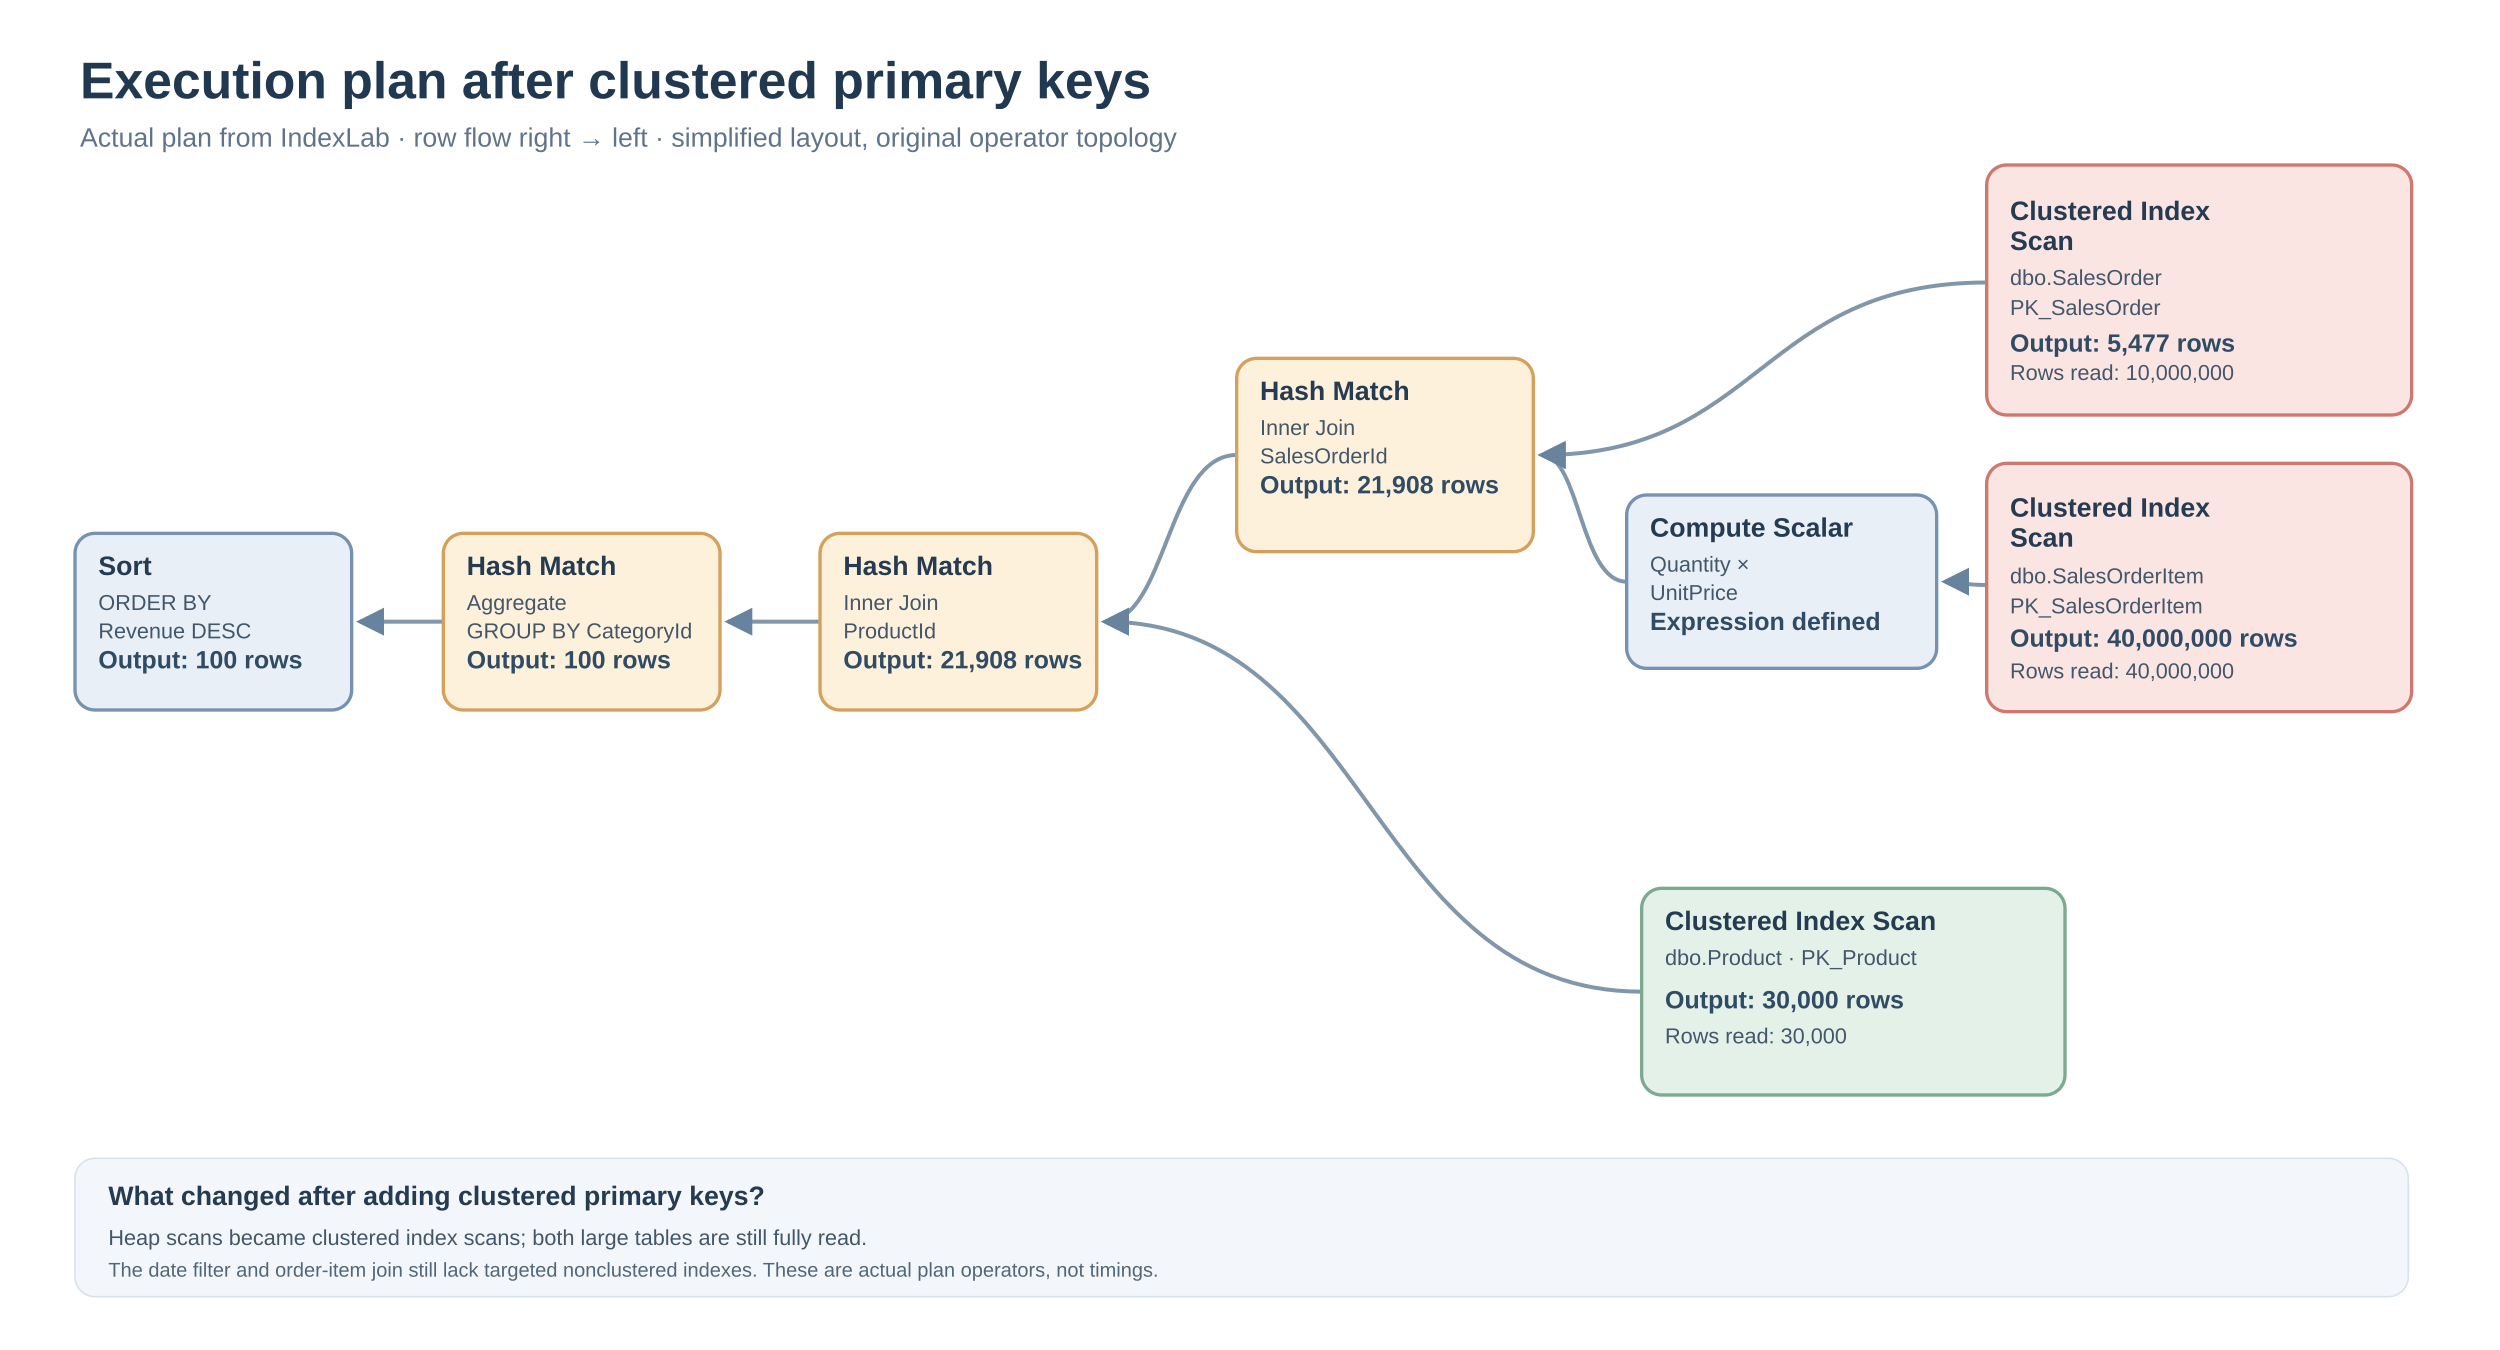
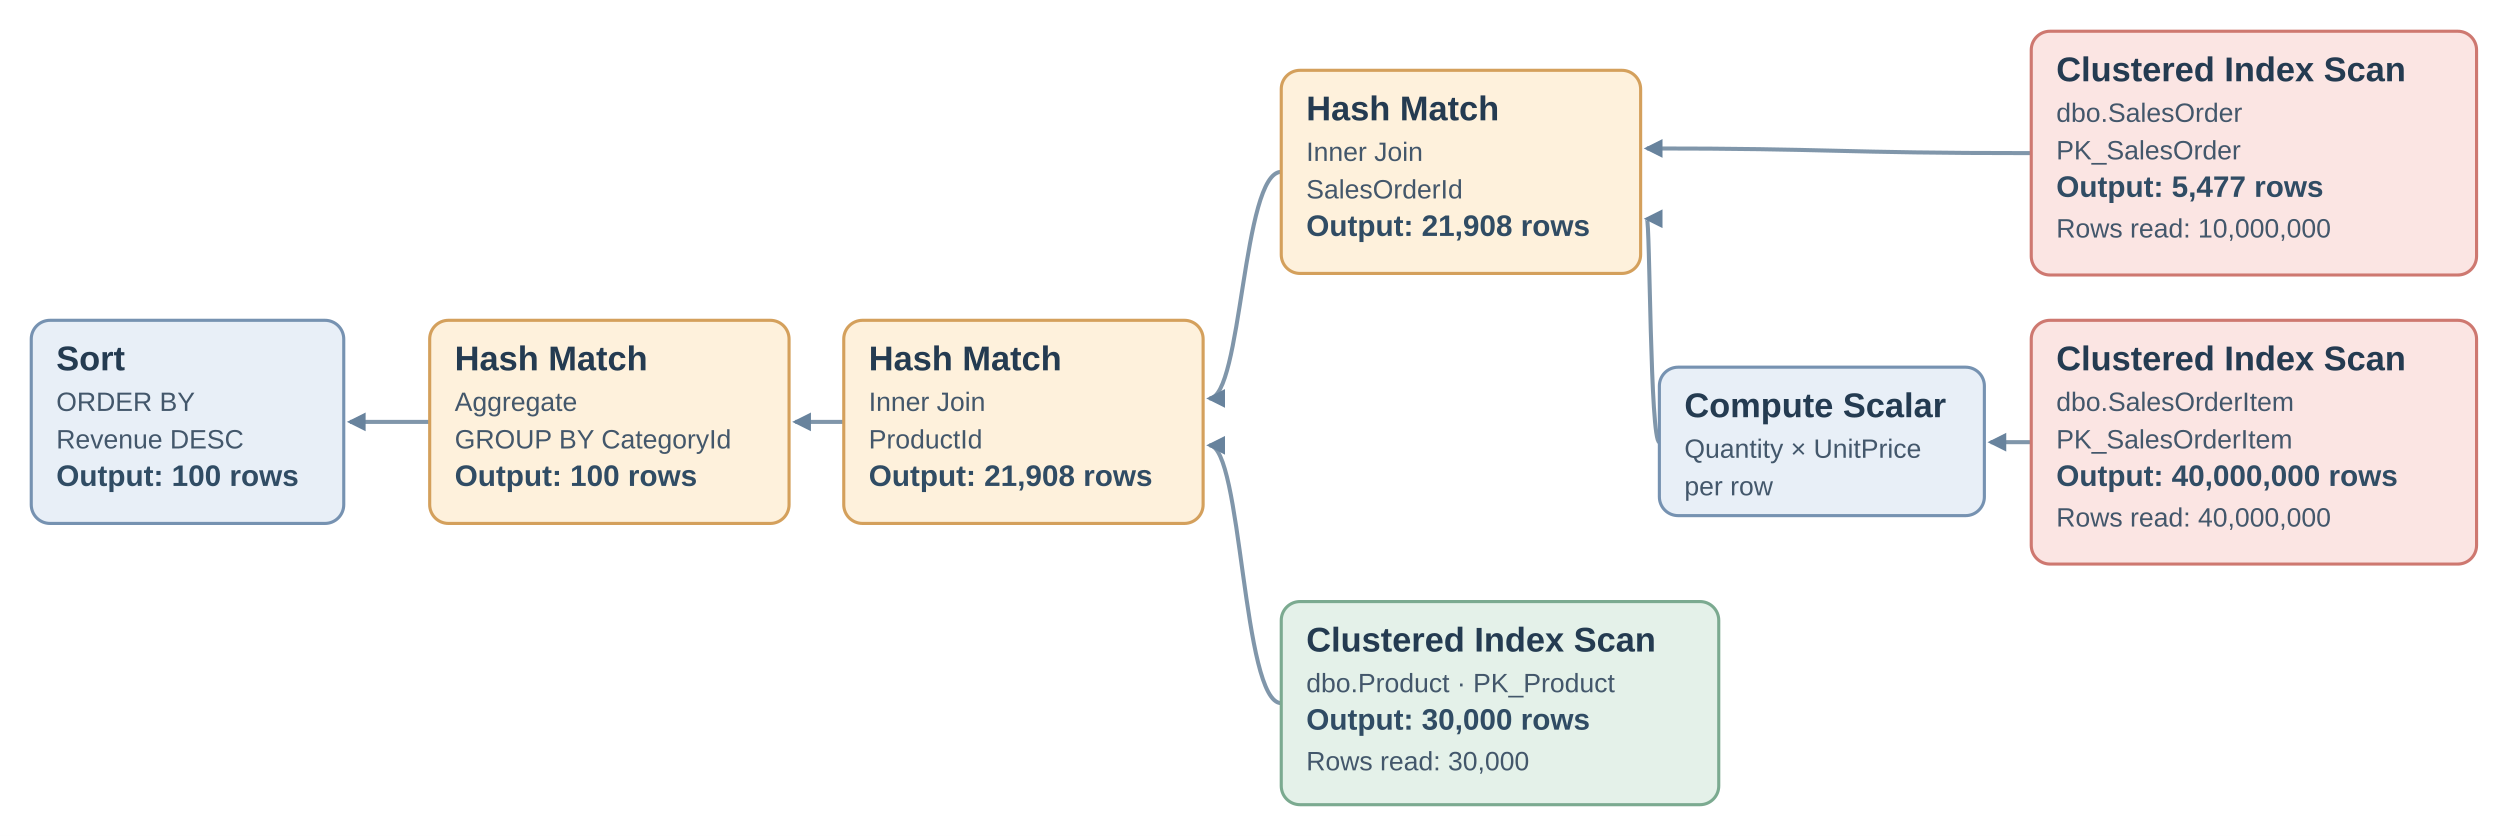
- <svg xmlns="http://www.w3.org/2000/svg" width="1500" height="810" viewBox="0 0 1500 810">
+ <svg xmlns="http://www.w3.org/2000/svg" width="1600" height="535" viewBox="0 0 1600 535">
  <defs>
-     <marker id="arrow" markerWidth="7" markerHeight="7" refX="6" refY="3.5" orient="auto">
-       <path d="M0 0 L7 3.5 L0 7z" fill="#68839d" />
+     <marker id="arrow" markerWidth="12" markerHeight="12" refX="10" refY="6" orient="auto" markerUnits="userSpaceOnUse">
+       <path d="M0 0L12 6L0 12Z" fill="#68839d" />
    </marker>
+     <style>text{font-family:Arial,Helvetica,sans-serif}.head{font-size:22px;font-weight:700;fill:#243b51}.detail{font-size:17px;fill:#43576b}.number{font-size:19px;font-weight:700;fill:#304c64}</style>
  </defs>
-   <rect width="1500" height="810" fill="#fff" />
-   <style>text{font-family:Arial,Helvetica,sans-serif}.title{font-size:31px;font-weight:700;fill:#203951}.subtitle{font-size:16px;fill:#61738a}.head{font-size:16px;font-weight:700;fill:#243b51}.detail{font-size:13px;fill:#43576b}.number{font-size:15px;font-weight:700;fill:#304c64}.small{font-size:12px;fill:#51667a}</style>
-   <text x="48" y="59" class="title">Execution plan after clustered primary keys</text>
-   <text x="48" y="88" class="subtitle">Actual plan from IndexLab · row flow right → left · simplified layout, original operator topology</text>
-   <path d="M 1192 169.5 C 1056.0 169.5, 1056.0 273.0, 925 273.0" stroke="#8096aa" stroke-width="2.4" fill="none" marker-end="url(#arrow)" />
-   <path d="M 1192 351.0 C 1177.0 351.0, 1177.0 349.0, 1167 349.0" stroke="#8096aa" stroke-width="2.4" fill="none" marker-end="url(#arrow)" />
-   <path d="M 976 349.0 C 948.0 349.0, 948.0 273.0, 925 273.0" stroke="#8096aa" stroke-width="2.4" fill="none" marker-end="url(#arrow)" />
-   <path d="M 742 273.0 C 700.0 273.0, 700.0 373.0, 663 373.0" stroke="#8096aa" stroke-width="2.4" fill="none" marker-end="url(#arrow)" />
-   <path d="M 985 595.0 C 821.5 595.0, 821.5 373.0, 663 373.0" stroke="#8096aa" stroke-width="2.4" fill="none" marker-end="url(#arrow)" />
-   <path d="M 492 373.0 C 462.0 373.0, 462.0 373.0, 437 373.0" stroke="#8096aa" stroke-width="2.4" fill="none" marker-end="url(#arrow)" />
-   <path d="M 266 373.0 C 238.5 373.0, 238.5 373.0, 216 373.0" stroke="#8096aa" stroke-width="2.4" fill="none" marker-end="url(#arrow)" />
-   <rect x="45" y="320" width="166" height="106" rx="12" fill="#e8eff7" stroke="#7692b1" stroke-width="2" />
-   <text x="59" y="345" class="head">Sort</text>
-   <text x="59" y="366" class="detail">
-     <tspan x="59" y="366.0">ORDER BY</tspan>
-     <tspan x="59" y="383.0">Revenue DESC</tspan>
-   </text>
-   <text x="59" y="401.0" class="number">Output: 100 rows</text>
-   <rect x="266" y="320" width="166" height="106" rx="12" fill="#fef1dc" stroke="#d4a05c" stroke-width="2" />
-   <text x="280" y="345" class="head">Hash Match</text>
-   <text x="280" y="366" class="detail">
-     <tspan x="280" y="366.0">Aggregate</tspan>
-     <tspan x="280" y="383.0">GROUP BY CategoryId</tspan>
-   </text>
-   <text x="280" y="401.0" class="number">Output: 100 rows</text>
-   <rect x="492" y="320" width="166" height="106" rx="12" fill="#fef1dc" stroke="#d4a05c" stroke-width="2" />
-   <text x="506" y="345" class="head">Hash Match</text>
-   <text x="506" y="366" class="detail">
-     <tspan x="506" y="366.0">Inner Join</tspan>
-     <tspan x="506" y="383.0">ProductId</tspan>
-   </text>
-   <text x="506" y="401.0" class="number">Output: 21,908 rows</text>
-   <rect x="742" y="215" width="178" height="116" rx="12" fill="#fef1dc" stroke="#d4a05c" stroke-width="2" />
-   <text x="756" y="240" class="head">Hash Match</text>
-   <text x="756" y="261" class="detail">
-     <tspan x="756" y="261.0">Inner Join</tspan>
-     <tspan x="756" y="278.0">SalesOrderId</tspan>
-   </text>
-   <text x="756" y="296.0" class="number">Output: 21,908 rows</text>
-   <rect x="1192" y="99" width="255" height="150" rx="12" fill="#fbe5e3" stroke="#ce7870" stroke-width="2" />
-   <text x="1206" y="132" class="head">Clustered Index<tspan x="1206" y="150">Scan</tspan>
-   </text>
-   <text x="1206" y="171" class="detail">dbo.SalesOrder<tspan x="1206" y="189">PK_SalesOrder</tspan>
-   </text>
-   <text x="1206" y="211" class="number">Output: 5,477 rows</text>
-   <text x="1206" y="228" class="detail">Rows read: 10,000,000</text>
-   <rect x="976" y="297" width="186" height="104" rx="12" fill="#e8eff7" stroke="#7692b1" stroke-width="2" />
-   <text x="990" y="322" class="head">Compute Scalar</text>
-   <text x="990" y="343" class="detail">
-     <tspan x="990" y="343.0">Quantity ×</tspan>
-     <tspan x="990" y="360.0">UnitPrice</tspan>
-   </text>
-   <text x="990" y="378.0" class="number">Expression defined</text>
-   <rect x="1192" y="278" width="255" height="149" rx="12" fill="#fbe5e3" stroke="#ce7870" stroke-width="2" />
-   <text x="1206" y="310" class="head">Clustered Index<tspan x="1206" y="328">Scan</tspan>
-   </text>
-   <text x="1206" y="350" class="detail">dbo.SalesOrderItem<tspan x="1206" y="368">PK_SalesOrderItem</tspan>
-   </text>
-   <text x="1206" y="388" class="number">Output: 40,000,000 rows</text>
-   <text x="1206" y="407" class="detail">Rows read: 40,000,000</text>
-   <rect x="985" y="533" width="254" height="124" rx="12" fill="#e4f1e9" stroke="#7baa90" stroke-width="2" />
-   <text x="999" y="558" class="head">Clustered Index Scan</text>
-   <text x="999" y="579" class="detail">dbo.Product · PK_Product</text>
-   <text x="999" y="605" class="number">Output: 30,000 rows</text>
-   <text x="999" y="626" class="detail">Rows read: 30,000</text>
-   <rect x="45" y="695" width="1400" height="83" rx="12" fill="#f3f6fa" stroke="#d9e2eb" />
-   <text x="65" y="723" class="head">What changed after adding clustered primary keys?</text>
-   <text x="65" y="747" class="detail">Heap scans became clustered index scans; both large tables are still fully read.</text>
-   <text x="65" y="766" class="small">The date filter and order-item join still lack targeted nonclustered indexes. These are actual plan operators, not timings.</text>
+   <rect width="1600" height="535" fill="#fff" />
+   <path d="M1300 98 C1175.0 98, 1175.0 95, 1054 95" stroke="#8096aa" stroke-width="2.6" fill="none" marker-end="url(#arrow)" />
+   <path d="M1300 283 C1285.0 283, 1285.0 283, 1274 283" stroke="#8096aa" stroke-width="2.6" fill="none" marker-end="url(#arrow)" />
+   <path d="M1062 283 C1056.0 283, 1056.0 140, 1054 140" stroke="#8096aa" stroke-width="2.6" fill="none" marker-end="url(#arrow)" />
+   <path d="M820 110 C795.0 110, 795.0 255, 774 255" stroke="#8096aa" stroke-width="2.6" fill="none" marker-end="url(#arrow)" />
+   <path d="M820 450 C795.0 450, 795.0 285, 774 285" stroke="#8096aa" stroke-width="2.6" fill="none" marker-end="url(#arrow)" />
+   <path d="M540 270 C522.5 270, 522.5 270, 509 270" stroke="#8096aa" stroke-width="2.6" fill="none" marker-end="url(#arrow)" />
+   <path d="M275 270 C247.5 270, 247.5 270, 224 270" stroke="#8096aa" stroke-width="2.6" fill="none" marker-end="url(#arrow)" />
+   <rect x="20" y="205" width="200" height="130" rx="12" fill="#e8eff7" stroke="#7692b1" stroke-width="2" />
+   <text x="36" y="237" class="head">Sort</text>
+   <text x="36" y="263" class="detail">ORDER BY</text>
+   <text x="36" y="287" class="detail">Revenue DESC</text>
+   <text x="36" y="311" class="number">Output: 100 rows</text>
+   <rect x="275" y="205" width="230" height="130" rx="12" fill="#fef1dc" stroke="#d4a05c" stroke-width="2" />
+   <text x="291" y="237" class="head">Hash Match</text>
+   <text x="291" y="263" class="detail">Aggregate</text>
+   <text x="291" y="287" class="detail">GROUP BY CategoryId</text>
+   <text x="291" y="311" class="number">Output: 100 rows</text>
+   <rect x="540" y="205" width="230" height="130" rx="12" fill="#fef1dc" stroke="#d4a05c" stroke-width="2" />
+   <text x="556" y="237" class="head">Hash Match</text>
+   <text x="556" y="263" class="detail">Inner Join</text>
+   <text x="556" y="287" class="detail">ProductId</text>
+   <text x="556" y="311" class="number">Output: 21,908 rows</text>
+   <rect x="820" y="45" width="230" height="130" rx="12" fill="#fef1dc" stroke="#d4a05c" stroke-width="2" />
+   <text x="836" y="77" class="head">Hash Match</text>
+   <text x="836" y="103" class="detail">Inner Join</text>
+   <text x="836" y="127" class="detail">SalesOrderId</text>
+   <text x="836" y="151" class="number">Output: 21,908 rows</text>
+   <rect x="1062" y="235" width="208" height="95" rx="12" fill="#e8eff7" stroke="#7692b1" stroke-width="2" />
+   <text x="1078" y="267" class="head">Compute Scalar</text>
+   <text x="1078" y="293" class="detail">Quantity × UnitPrice</text>
+   <text x="1078" y="317" class="detail">per row</text>
+   <rect x="1300" y="20" width="285" height="156" rx="12" fill="#fbe5e3" stroke="#ce7870" stroke-width="2" />
+   <text x="1316" y="52" class="head">Clustered Index Scan</text>
+   <text x="1316" y="78" class="detail">dbo.SalesOrder</text>
+   <text x="1316" y="102" class="detail">PK_SalesOrder</text>
+   <text x="1316" y="126" class="number">Output: 5,477 rows</text>
+   <text x="1316" y="152" class="detail">Rows read: 10,000,000</text>
+   <rect x="1300" y="205" width="285" height="156" rx="12" fill="#fbe5e3" stroke="#ce7870" stroke-width="2" />
+   <text x="1316" y="237" class="head">Clustered Index Scan</text>
+   <text x="1316" y="263" class="detail">dbo.SalesOrderItem</text>
+   <text x="1316" y="287" class="detail">PK_SalesOrderItem</text>
+   <text x="1316" y="311" class="number">Output: 40,000,000 rows</text>
+   <text x="1316" y="337" class="detail">Rows read: 40,000,000</text>
+   <rect x="820" y="385" width="280" height="130" rx="12" fill="#e4f1e9" stroke="#7baa90" stroke-width="2" />
+   <text x="836" y="417" class="head">Clustered Index Scan</text>
+   <text x="836" y="443" class="detail">dbo.Product · PK_Product</text>
+   <text x="836" y="467" class="number">Output: 30,000 rows</text>
+   <text x="836" y="493" class="detail">Rows read: 30,000</text>
</svg>
